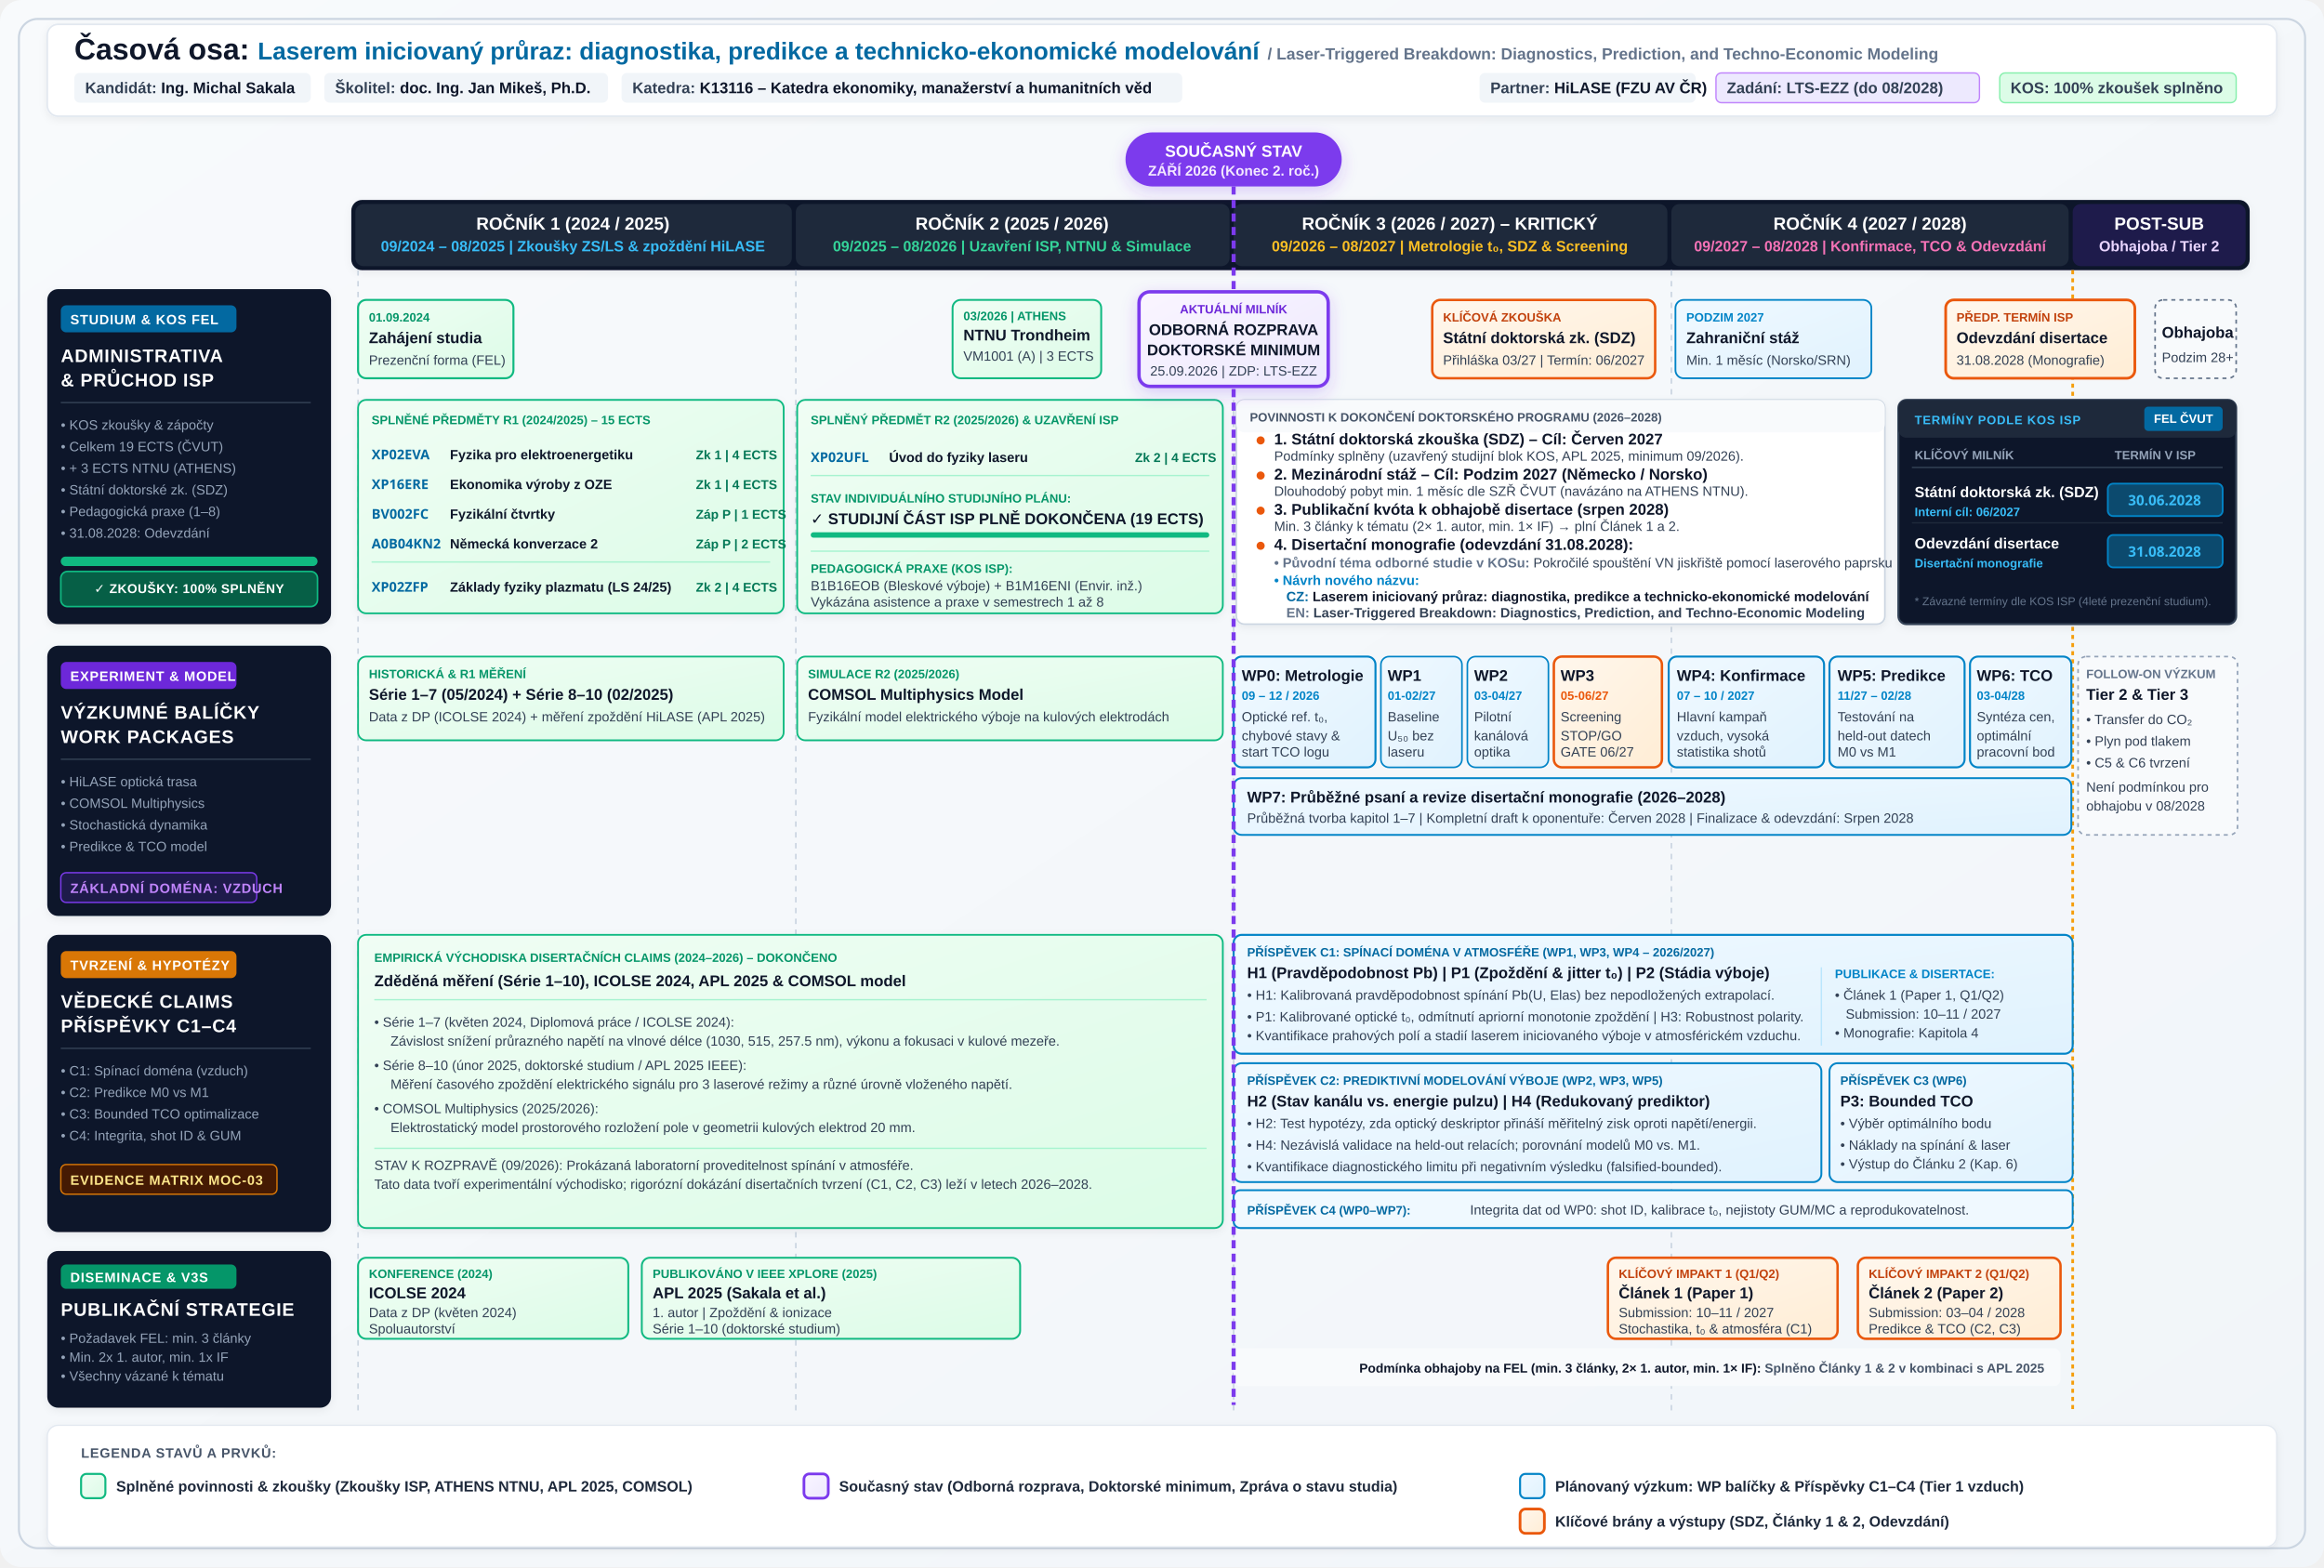
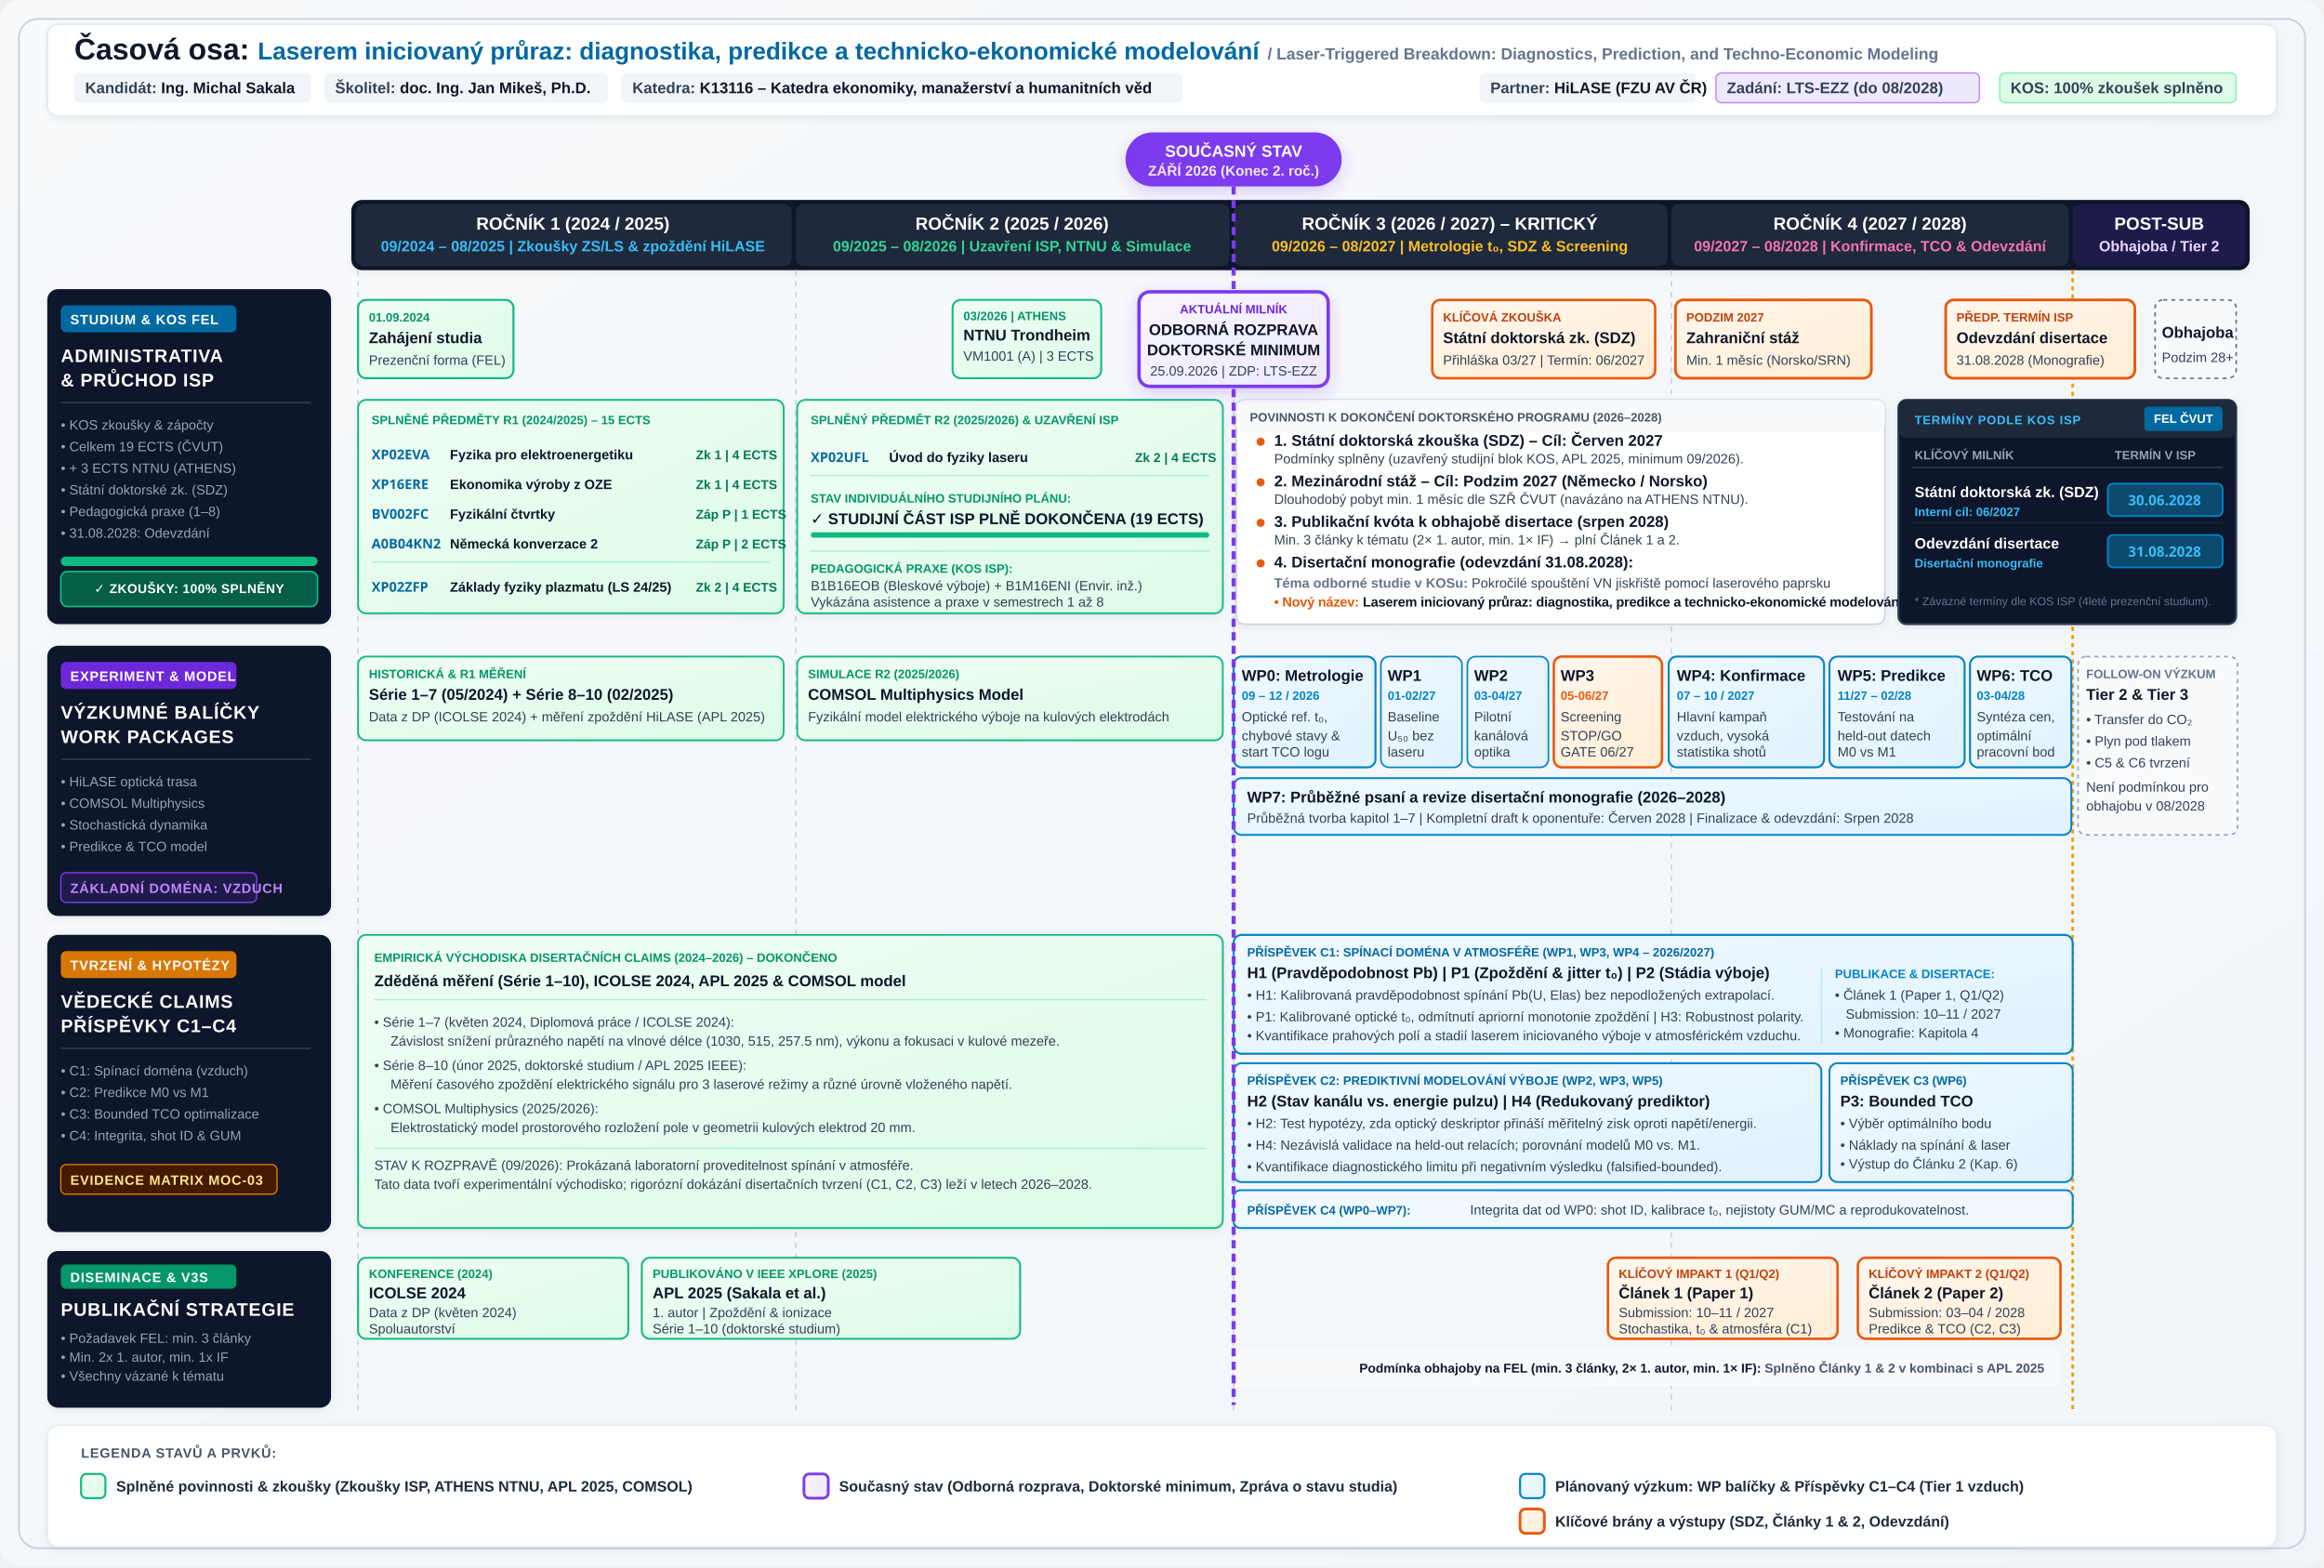
<svg xmlns="http://www.w3.org/2000/svg" viewBox="0 0 1720 1160" width="1720" height="1160">
  <defs>
    <style>
      .main-title { font-family: 'Segoe UI', Arial, sans-serif; font-weight: 800; font-size: 22px; fill: #0f172a; }
      .main-sub { font-family: 'Segoe UI', Arial, sans-serif; font-weight: 600; font-size: 11.5px; fill: #334155; }
      .badge-text { font-family: 'Segoe UI', Arial, sans-serif; font-weight: 700; font-size: 11px; fill: #1e293b; }
      
      .row-title { font-family: 'Segoe UI', Arial, sans-serif; font-weight: 800; font-size: 13.5px; fill: #ffffff; letter-spacing: 0.5px; }
      .row-tag { font-family: 'Segoe UI', Arial, sans-serif; font-weight: 700; font-size: 10px; text-transform: uppercase; letter-spacing: 0.5px; }
      .row-sub { font-family: 'Segoe UI', Arial, sans-serif; font-weight: 500; font-size: 10px; fill: #94a3b8; line-height: 1.3; }

      .axis-year { font-family: 'Segoe UI', Arial, sans-serif; font-weight: 800; font-size: 13px; fill: #ffffff; text-anchor: middle; }
      .axis-sub { font-family: 'Segoe UI', Arial, sans-serif; font-weight: 700; font-size: 11px; text-anchor: middle; }

      .card-title { font-family: 'Segoe UI', Arial, sans-serif; font-weight: 700; font-size: 11.5px; fill: #0f172a; }
      .card-desc { font-family: 'Segoe UI', Arial, sans-serif; font-weight: 500; font-size: 10px; fill: #334155; }
      .card-tag { font-family: 'Segoe UI', Arial, sans-serif; font-weight: 700; font-size: 9px; text-transform: uppercase; }
      
      .course-code { font-family: 'Consolas', 'Segoe UI', monospace; font-weight: 700; font-size: 10px; fill: #0369a1; }
      .course-name { font-family: 'Segoe UI', Arial, sans-serif; font-weight: 600; font-size: 10px; fill: #0f172a; }
      .course-grade { font-family: 'Segoe UI', Arial, sans-serif; font-weight: 700; font-size: 9.5px; fill: #047857; }
      
      .now-title { font-family: 'Segoe UI', Arial, sans-serif; font-weight: 800; font-size: 12px; fill: #ffffff; text-anchor: middle; }
      .now-sub { font-family: 'Segoe UI', Arial, sans-serif; font-weight: 700; font-size: 10.5px; fill: #f3e8ff; text-anchor: middle; }
      .legend-text { font-family: 'Segoe UI', Arial, sans-serif; font-weight: 600; font-size: 11px; fill: #1e293b; }
      .card-title-head { font-family: 'Segoe UI', Arial, sans-serif; font-weight: 700; font-size: 8.2px; fill: #0369a1; }
      .card-title-sub { font-family: 'Segoe UI', Arial, sans-serif; font-weight: 500; font-size: 7.4px; fill: #334155; }
    </style>
    <linearGradient id="bg-canvas" x1="0%" y1="0%" x2="100%" y2="100%">
      <stop offset="0%" stop-color="#f8fafc" />
      <stop offset="100%" stop-color="#f1f5f9" />
    </linearGradient>
    <linearGradient id="card-done-grad" x1="0%" y1="0%" x2="100%" y2="100%">
      <stop offset="0%" stop-color="#f0fdf4" />
      <stop offset="100%" stop-color="#dcfce7" />
    </linearGradient>
    <linearGradient id="card-blue-grad" x1="0%" y1="0%" x2="100%" y2="100%">
      <stop offset="0%" stop-color="#f0f9ff" />
      <stop offset="100%" stop-color="#e0f2fe" />
    </linearGradient>
    <linearGradient id="card-gate-grad" x1="0%" y1="0%" x2="100%" y2="100%">
      <stop offset="0%" stop-color="#fff7ed" />
      <stop offset="100%" stop-color="#ffedd5" />
    </linearGradient>
    <linearGradient id="card-orange-grad" x1="0%" y1="0%" x2="100%" y2="100%">
      <stop offset="0%" stop-color="#fff7ed" />
      <stop offset="100%" stop-color="#ffedd5" />
    </linearGradient>
    <linearGradient id="card-red-grad" x1="0%" y1="0%" x2="100%" y2="100%">
      <stop offset="0%" stop-color="#fff7ed" />
      <stop offset="100%" stop-color="#ffedd5" />
    </linearGradient>
    <linearGradient id="card-now-grad" x1="0%" y1="0%" x2="100%" y2="100%">
      <stop offset="0%" stop-color="#faf5ff" />
      <stop offset="100%" stop-color="#ede9fe" />
    </linearGradient>
    <linearGradient id="card-claim1-grad" x1="0%" y1="0%" x2="100%" y2="100%">
      <stop offset="0%" stop-color="#fefce8" />
      <stop offset="100%" stop-color="#fef9c3" />
    </linearGradient>
    <linearGradient id="card-claim2-grad" x1="0%" y1="0%" x2="100%" y2="100%">
      <stop offset="0%" stop-color="#faf5ff" />
      <stop offset="100%" stop-color="#f3e8ff" />
    </linearGradient>
    <linearGradient id="card-claim3-grad" x1="0%" y1="0%" x2="100%" y2="100%">
      <stop offset="0%" stop-color="#fdf2f8" />
      <stop offset="100%" stop-color="#fce7f3" />
    </linearGradient>
    <filter id="shadow-card" x="-3%" y="-5%" width="106%" height="114%" filterUnits="userSpaceOnUse">
      <feDropShadow dx="0" dy="2" stdDeviation="3" flood-color="#0f172a" flood-opacity="0.06" />
    </filter>
    <filter id="shadow-now" x="-6%" y="-8%" width="112%" height="120%" filterUnits="userSpaceOnUse">
      <feDropShadow dx="0" dy="4" stdDeviation="6" flood-color="#7c3aed" flood-opacity="0.22" />
    </filter>
  </defs>
  <rect width="1720" height="1160" fill="url(#bg-canvas)" rx="16" />
  <rect x="14" y="14" width="1692" height="1132" fill="none" stroke="#cbd5e1" stroke-width="1.5" rx="14" />
  <g id="Header" transform="translate(35, 18)">
    <rect width="1650" height="68" rx="8" fill="#ffffff" stroke="#e2e8f0" stroke-width="1.2" filter="url(#shadow-card)" />
    <text class="main-title" x="20" y="26">Časová osa: <tspan fill="#0369a1" font-size="18px">Laserem iniciovaný průraz: diagnostika, predikce a technicko-ekonomické modelování</tspan>
      <tspan fill="#64748b" font-size="12px" font-weight="600">/ Laser-Triggered Breakdown: Diagnostics, Prediction, and Techno-Economic Modeling</tspan>
    </text>
    <g transform="translate(20, 36)">
      <rect x="0" y="0" width="175" height="22" rx="4" fill="#f1f5f9" />
      <text class="main-sub" x="8" y="15">Kandidát: <tspan font-weight="800" fill="#0f172a">Ing. Michal Sakala</tspan>
      </text>
      <rect x="185" y="0" width="210" height="22" rx="4" fill="#f1f5f9" />
      <text class="main-sub" x="193" y="15">Školitel: <tspan font-weight="800" fill="#0f172a">doc. Ing. Jan Mikeš, Ph.D.</tspan>
      </text>
      <rect x="405" y="0" width="415" height="22" rx="4" fill="#f1f5f9" />
      <text class="main-sub" x="413" y="15">Katedra: <tspan font-weight="700" fill="#0f172a">K13116 – Katedra ekonomiky, manažerství a humanitních věd</tspan>
      </text>
      <rect x="1040" y="0" width="160" height="22" rx="4" fill="#f1f5f9" />
      <text class="main-sub" x="1048" y="15">Partner: <tspan font-weight="700" fill="#0f172a">HiLASE (FZU AV ČR)</tspan>
      </text>
      <rect x="1215" y="0" width="195" height="22" rx="4" fill="#ede9fe" stroke="#c084fc" />
      <text class="main-sub" x="1223" y="15" fill="#6b21a8">Zadání: <tspan font-weight="800">LTS-EZZ (do 08/2028)</tspan>
      </text>
      <rect x="1425" y="0" width="175" height="22" rx="4" fill="#dcfce7" stroke="#86efac" />
      <text class="main-sub" x="1433" y="15" fill="#15803d">KOS: <tspan font-weight="800">100% zkoušek splněno</tspan>
      </text>
    </g>
  </g>
  <g id="Axis_and_Grid">
    <rect x="260" y="148" width="1405" height="52" rx="8" fill="#0f172a" filter="url(#shadow-card)" />
    <rect x="263" y="151" width="323" height="46" rx="6" fill="#1e293b" />
    <text class="axis-year" x="424" y="170">ROČNÍK 1 (2024 / 2025)</text>
    <text class="axis-sub" x="424" y="186" fill="#38bdf8">09/2024 – 08/2025 | Zkoušky ZS/LS &amp; zpoždění HiLASE</text>
    <rect x="589" y="151" width="321" height="46" rx="6" fill="#1e293b" />
    <text class="axis-year" x="749" y="170">ROČNÍK 2 (2025 / 2026)</text>
    <text class="axis-sub" x="749" y="186" fill="#34d399">09/2025 – 08/2026 | Uzavření ISP, NTNU &amp; Simulace</text>
    <rect x="913" y="151" width="321" height="46" rx="6" fill="#1e293b" />
    <text class="axis-year" x="1073" y="170">ROČNÍK 3 (2026 / 2027) – KRITICKÝ</text>
    <text class="axis-sub" x="1073" y="186" fill="#fbbf24">09/2026 – 08/2027 | Metrologie t₀, SDZ &amp; Screening</text>
    <rect x="1237" y="151" width="294" height="46" rx="6" fill="#1e293b" />
    <text class="axis-year" x="1384" y="170">ROČNÍK 4 (2027 / 2028)</text>
    <text class="axis-sub" x="1384" y="186" fill="#f472b6">09/2027 – 08/2028 | Konfirmace, TCO &amp; Odevzdání</text>
    <rect x="1534" y="151" width="128" height="46" rx="6" fill="#1e1b4b" />
    <text class="axis-year" x="1598" y="170" fill="#c084fc">POST-SUB</text>
    <text class="axis-sub" x="1598" y="186" fill="#e9d5ff">Obhajoba / Tier 2</text>
    <line x1="265" y1="200" x2="265" y2="1045" stroke="#cbd5e1" stroke-width="1.2" stroke-dasharray="4 4" />
    <line x1="589" y1="200" x2="589" y2="1045" stroke="#cbd5e1" stroke-width="1.2" stroke-dasharray="4 4" />
    <line x1="913" y1="200" x2="913" y2="1045" stroke="#cbd5e1" stroke-width="1.2" stroke-dasharray="4 4" />
    <line x1="1237" y1="200" x2="1237" y2="1045" stroke="#cbd5e1" stroke-width="1.2" stroke-dasharray="4 4" />
    <line x1="1534" y1="200" x2="1534" y2="1045" stroke="#f59e0b" stroke-width="2" stroke-dasharray="3 3" />
  </g>
  <g id="Row_Administration_and_Courses">
    <rect x="35" y="214" width="210" height="248" rx="8" fill="#0f172a" filter="url(#shadow-card)" />
    <rect x="45" y="226" width="130" height="20" rx="4" fill="#0369a1" />
    <text class="row-tag" x="52" y="240" fill="#ffffff">STUDIUM &amp; KOS FEL</text>
    <text class="row-title" x="45" y="268">ADMINISTRATIVA</text>
    <text class="row-title" x="45" y="286">&amp; PRŮCHOD ISP</text>
    <line x1="45" y1="298" x2="230" y2="298" stroke="#334155" stroke-width="1" />
    <text class="row-sub" x="45" y="318">• KOS zkoušky &amp; zápočty</text>
    <text class="row-sub" x="45" y="334">• Celkem 19 ECTS (ČVUT)</text>
    <text class="row-sub" x="45" y="350">• + 3 ECTS NTNU (ATHENS)</text>
    <text class="row-sub" x="45" y="366">• Státní doktorské zk. (SDZ)</text>
    <text class="row-sub" x="45" y="382">• Pedagogická praxe (1–8)</text>
    <text class="row-sub" x="45" y="398">• 31.08.2028: Odevzdání</text>
    <g transform="translate(45, 412)">
      <rect x="0" y="0" width="190" height="7" rx="3.5" fill="#1e293b" />
      <rect x="0" y="0" width="190" height="7" rx="3.5" fill="#10b981" />
      <rect x="0" y="11" width="190" height="26" rx="5" fill="#065f46" stroke="#10b981" stroke-width="1.2" />
      <text font-family="'Segoe UI', Arial, sans-serif" font-weight="800" font-size="9.5px" fill="#ffffff" x="95" y="27" text-anchor="middle" letter-spacing="0.3px">✓ ZKOUŠKY: 100% SPLNĚNY</text>
    </g>
    <g transform="translate(265, 222)">
      <rect width="115" height="58" rx="6" fill="url(#card-done-grad)" stroke="#10b981" stroke-width="1.5" />
      <text class="card-tag" x="8" y="16" fill="#059669">01.09.2024</text>
      <text class="card-title" x="8" y="32" fill="#065f46">Zahájení studia</text>
      <text class="card-desc" x="8" y="48">Prezenční forma (FEL)</text>
    </g>
    <g transform="translate(705, 222)">
      <rect width="110" height="58" rx="6" fill="url(#card-done-grad)" stroke="#10b981" stroke-width="1.4" />
      <text class="card-tag" x="8" y="15" fill="#059669">03/2026 | ATHENS</text>
      <text class="card-title" x="8" y="30" fill="#065f46" font-size="10.5px">NTNU Trondheim</text>
      <text class="card-desc" x="8" y="45" font-size="9.5px">VM1001 (A) | 3 ECTS</text>
    </g>
    <g transform="translate(1060, 222)">
      <rect width="165" height="58" rx="6" fill="url(#card-orange-grad)" stroke="#ea580c" stroke-width="1.8" />
      <text class="card-tag" x="8" y="16" fill="#c2410c">KLÍČOVÁ ZKOUŠKA</text>
      <text class="card-title" x="8" y="32" fill="#9a3412">Státní doktorská zk. (SDZ)</text>
      <text class="card-desc" x="8" y="48">Přihláška 03/27 | Termín: 06/2027</text>
    </g>
    <g transform="translate(1240, 222)">
-       <rect width="145" height="58" rx="6" fill="url(#card-blue-grad)" stroke="#0284c7" stroke-width="1.3" />
-       <text class="card-tag" x="8" y="16" fill="#0284c7">PODZIM 2027</text>
-       <text class="card-title" x="8" y="32" fill="#0369a1">Zahraniční stáž</text>
+       <rect width="145" height="58" rx="6" fill="url(#card-orange-grad)" stroke="#ea580c" stroke-width="2" />
+       <text class="card-tag" x="8" y="16" fill="#c2410c">PODZIM 2027</text>
+       <text class="card-title" x="8" y="32" fill="#9a3412">Zahraniční stáž</text>
      <text class="card-desc" x="8" y="48">Min. 1 měsíc (Norsko/SRN)</text>
    </g>
    <g transform="translate(1440, 222)">
      <rect width="140" height="58" rx="6" fill="url(#card-orange-grad)" stroke="#ea580c" stroke-width="2" />
      <text class="card-tag" x="8" y="16" fill="#c2410c">PŘEDP. TERMÍN ISP</text>
      <text class="card-title" x="8" y="32" fill="#9a3412">Odevzdání disertace</text>
      <text class="card-desc" x="8" y="48">31.08.2028 (Monografie)</text>
    </g>
    <g transform="translate(1595, 222)">
      <rect width="60" height="58" rx="6" fill="#f8fafc" stroke="#64748b" stroke-width="1.2" stroke-dasharray="3 3" />
      <text class="card-title" x="5" y="28" fill="#334155">Obhajoba</text>
      <text class="card-desc" x="5" y="46">Podzim 28+</text>
    </g>
    <g transform="translate(265, 296)">
      <rect width="315" height="158" rx="6" fill="url(#card-done-grad)" stroke="#10b981" stroke-width="1.3" filter="url(#shadow-card)" />
      <text class="card-tag" x="10" y="18" fill="#059669">SPLNĚNÉ PŘEDMĚTY R1 (2024/2025) – 15 ECTS</text>
      <g transform="translate(10, 34)">
        <text class="course-code" x="0" y="10" fill="#065f46">XP02EVA</text>
        <text class="course-name" x="58" y="10" fill="#064e3b">Fyzika pro elektroenergetiku</text>
        <text class="course-grade" x="240" y="10" fill="#047857">Zk 1 | 4 ECTS</text>
      </g>
      <g transform="translate(10, 56)">
        <text class="course-code" x="0" y="10" fill="#065f46">XP16ERE</text>
        <text class="course-name" x="58" y="10" fill="#064e3b">Ekonomika výroby z OZE</text>
        <text class="course-grade" x="240" y="10" fill="#047857">Zk 1 | 4 ECTS</text>
      </g>
      <g transform="translate(10, 78)">
        <text class="course-code" x="0" y="10" fill="#065f46">BV002FC</text>
        <text class="course-name" x="58" y="10" fill="#064e3b">Fyzikální čtvrtky</text>
        <text class="course-grade" x="240" y="10" fill="#047857">Záp P | 1 ECTS</text>
      </g>
      <g transform="translate(10, 100)">
        <text class="course-code" x="0" y="10" fill="#065f46">A0B04KN2</text>
        <text class="course-name" x="58" y="10" fill="#064e3b">Německá konverzace 2</text>
        <text class="course-grade" x="240" y="10" fill="#047857">Záp P | 2 ECTS</text>
      </g>
      <line x1="10" y1="120" x2="305" y2="120" stroke="#a7f3d0" stroke-width="1" />
      <g transform="translate(10, 132)">
        <text class="course-code" x="0" y="10" fill="#065f46">XP02ZFP</text>
        <text class="course-name" x="58" y="10" fill="#064e3b">Základy fyziky plazmatu (LS 24/25)</text>
        <text class="course-grade" x="240" y="10" fill="#047857">Zk 2 | 4 ECTS</text>
      </g>
    </g>
    <g transform="translate(590, 296)">
      <rect width="315" height="158" rx="6" fill="url(#card-done-grad)" stroke="#10b981" stroke-width="1.3" filter="url(#shadow-card)" />
      <text class="card-tag" x="10" y="18" fill="#059669">SPLNĚNÝ PŘEDMĚT R2 (2025/2026) &amp; UZAVŘENÍ ISP</text>
      <g transform="translate(10, 36)">
        <text class="course-code" x="0" y="10" fill="#065f46">XP02UFL</text>
        <text class="course-name" x="58" y="10" fill="#064e3b">Úvod do fyziky laseru</text>
        <text class="course-grade" x="240" y="10" fill="#047857">Zk 2 | 4 ECTS</text>
      </g>
      <line x1="10" y1="56" x2="305" y2="56" stroke="#a7f3d0" stroke-width="1" />
      <g transform="translate(10, 64)">
        <text class="card-tag" x="0" y="12" fill="#059669">STAV INDIVIDUÁLNÍHO STUDIJNÍHO PLÁNU:</text>
        <text class="card-title" x="0" y="28" fill="#065f46" font-size="11px">✓ STUDIJNÍ ČÁST ISP PLNĚ DOKONČENA (19 ECTS)</text>
        <rect x="0" y="34" width="295" height="4" rx="2" fill="#10b981" />
      </g>
      <line x1="10" y1="112" x2="305" y2="112" stroke="#a7f3d0" stroke-width="1" />
      <g transform="translate(10, 118)">
        <text class="card-tag" x="0" y="10" fill="#059669">PEDAGOGICKÁ PRAXE (KOS ISP):</text>
        <text class="card-desc" x="0" y="23" fill="#064e3b">B1B16EOB (Bleskové výboje) + B1M16ENI (Envir. inž.)</text>
        <text class="card-desc" x="0" y="35" fill="#059669" font-weight="600">Vykázána asistence a praxe v semestrech 1 až 8</text>
      </g>
    </g>
    <g transform="translate(915, 296)">
      <rect width="480" height="166" rx="6" fill="#ffffff" stroke="#cbd5e1" stroke-width="1.2" filter="url(#shadow-card)" />
      <rect x="0" y="0" width="480" height="24" rx="6" fill="#f8fafc" />
      <text class="card-tag" x="10" y="16" fill="#475569">POVINNOSTI K DOKONČENÍ DOKTORSKÉHO PROGRAMU (2026–2028)</text>
      <g transform="translate(12, 24)">
-         <circle cx="6" cy="6" r="3" fill="#ea580c" />
-         <text class="card-title" x="16" y="9" fill="#1e293b">1. Státní doktorská zkouška (SDZ) – Cíl: Červen 2027</text>
-         <text class="card-desc" x="16" y="21">Podmínky splněny (uzavřený studijní blok KOS, APL 2025, minimum 09/2026).</text>
-         <circle cx="6" cy="32" r="3" fill="#ea580c" />
-         <text class="card-title" x="16" y="35" fill="#1e293b">2. Mezinárodní stáž – Cíl: Podzim 2027 (Německo / Norsko)</text>
-         <text class="card-desc" x="16" y="47">Dlouhodobý pobyt min. 1 měsíc dle SZŘ ČVUT (navázáno na ATHENS NTNU).</text>
-         <circle cx="6" cy="58" r="3" fill="#ea580c" />
-         <text class="card-title" x="16" y="61" fill="#1e293b">3. Publikační kvóta k obhajobě disertace (srpen 2028)</text>
-         <text class="card-desc" x="16" y="73">Min. 3 články k tématu (2× 1. autor, min. 1× IF) → plní Článek 1 a 2.</text>
-         <circle cx="6" cy="84" r="3" fill="#ea580c" />
-         <text class="card-title" x="16" y="87" fill="#0f172a">4. Disertační monografie (odevzdání 31.08.2028):</text>
-         <text class="card-desc" x="16" y="100" font-size="8.3px">
-           <tspan font-weight="700" fill="#64748b">• Původní téma odborné studie v KOSu:</tspan> Pokročilé spouštění VN jiskřiště pomocí laserového paprsku</text>
-         <text class="card-desc" x="16" y="113" font-size="8.4px">
-           <tspan font-weight="800" fill="#0284c7">• Návrh nového názvu:</tspan>
-         </text>
-         <text class="card-desc" x="25" y="125" font-size="8.4px">
-           <tspan font-weight="800" fill="#0369a1">CZ:</tspan>
-           <tspan font-weight="700" fill="#0f172a">Laserem iniciovaný průraz: diagnostika, predikce a technicko-ekonomické modelování</tspan>
-         </text>
-         <text class="card-desc" x="25" y="137" font-size="8.0px">
-           <tspan font-weight="800" fill="#64748b">EN:</tspan>
-           <tspan font-weight="600" fill="#334155">Laser-Triggered Breakdown: Diagnostics, Prediction, and Techno-Economic Modeling</tspan>
+         <circle cx="6" cy="7" r="3" fill="#ea580c" />
+         <text class="card-title" x="16" y="10" fill="#1e293b">1. Státní doktorská zkouška (SDZ) – Cíl: Červen 2027</text>
+         <text class="card-desc" x="16" y="23">Podmínky splněny (uzavřený studijní blok KOS, APL 2025, minimum 09/2026).</text>
+         <circle cx="6" cy="37" r="3" fill="#ea580c" />
+         <text class="card-title" x="16" y="40" fill="#1e293b">2. Mezinárodní stáž – Cíl: Podzim 2027 (Německo / Norsko)</text>
+         <text class="card-desc" x="16" y="53">Dlouhodobý pobyt min. 1 měsíc dle SZŘ ČVUT (navázáno na ATHENS NTNU).</text>
+         <circle cx="6" cy="67" r="3" fill="#ea580c" />
+         <text class="card-title" x="16" y="70" fill="#1e293b">3. Publikační kvóta k obhajobě disertace (srpen 2028)</text>
+         <text class="card-desc" x="16" y="83">Min. 3 články k tématu (2× 1. autor, min. 1× IF) → plní Článek 1 a 2.</text>
+         <circle cx="6" cy="97" r="3" fill="#ea580c" />
+         <text class="card-title" x="16" y="100" fill="#0f172a">4. Disertační monografie (odevzdání 31.08.2028):</text>
+         <text class="card-desc" x="16" y="115" font-size="7.4px">
+           <tspan font-weight="700" fill="#64748b">Téma odborné studie v KOSu:</tspan> Pokročilé spouštění VN jiskřiště pomocí laserového paprsku</text>
+         <text class="card-desc" x="16" y="129" font-size="6.9px" letter-spacing="-0.15px">
+           <tspan font-weight="700" fill="#ea580c">• Nový název:</tspan>
+           <tspan font-weight="600" fill="#0f172a">Laserem iniciovaný průraz: diagnostika, predikce a technicko-ekonomické modelování</tspan>
        </text>
      </g>
    </g>
    <g transform="translate(1405, 296)">
      <rect width="250" height="166" rx="6" fill="#0f172a" stroke="#334155" stroke-width="1.5" filter="url(#shadow-card)" />
      <rect x="0" y="0" width="250" height="28" rx="6" fill="#1e293b" />
      <text class="card-tag" x="12" y="18" fill="#38bdf8" letter-spacing="0.5px">TERMÍNY PODLE KOS ISP</text>
      <rect x="182" y="5" width="58" height="18" rx="3" fill="#0369a1" />
      <text font-family="'Segoe UI', Arial, sans-serif" font-weight="800" font-size="9px" fill="#ffffff" x="211" y="17" text-anchor="middle">FEL ČVUT</text>
      <text font-family="'Segoe UI', Arial, sans-serif" font-weight="700" font-size="9px" fill="#94a3b8" x="12" y="44">KLÍČOVÝ MILNÍK</text>
      <text font-family="'Segoe UI', Arial, sans-serif" font-weight="700" font-size="9px" fill="#94a3b8" x="160" y="44">TERMÍN V ISP</text>
      <line x1="10" y1="50" x2="240" y2="50" stroke="#334155" stroke-width="1" />
      <g transform="translate(10, 58)">
        <text font-family="'Segoe UI', Arial, sans-serif" font-weight="700" font-size="11px" fill="#ffffff" x="2" y="14">Státní doktorská zk. (SDZ)</text>
        <text font-family="'Segoe UI', Arial, sans-serif" font-weight="600" font-size="9px" fill="#38bdf8" x="2" y="28">Interní cíl: 06/2027</text>
        <rect x="145" y="4" width="85" height="24" rx="4" fill="#0c4a6e" stroke="#0284c7" stroke-width="1.3" />
        <text font-family="'Consolas', 'Segoe UI', monospace" font-weight="800" font-size="10.5px" fill="#38bdf8" x="187" y="20" text-anchor="middle">30.06.2028</text>
      </g>
      <line x1="10" y1="91" x2="240" y2="91" stroke="#1e293b" stroke-width="1" />
      <g transform="translate(10, 96)">
        <text font-family="'Segoe UI', Arial, sans-serif" font-weight="700" font-size="11px" fill="#ffffff" x="2" y="14">Odevzdání disertace</text>
        <text font-family="'Segoe UI', Arial, sans-serif" font-weight="600" font-size="9px" fill="#38bdf8" x="2" y="28">Disertační monografie</text>
        <rect x="145" y="4" width="85" height="24" rx="4" fill="#0c4a6e" stroke="#0284c7" stroke-width="1.3" />
        <text font-family="'Consolas', 'Segoe UI', monospace" font-weight="800" font-size="10.5px" fill="#38bdf8" x="187" y="20" text-anchor="middle">31.08.2028</text>
      </g>
      <text font-family="'Segoe UI', Arial, sans-serif" font-weight="500" font-size="8.5px" fill="#64748b" x="12" y="152">* Závazné termíny dle KOS ISP (4leté prezenční studium).</text>
    </g>
  </g>
  <g id="Row_WorkPackages">
    <rect x="35" y="478" width="210" height="200" rx="8" fill="#0f172a" filter="url(#shadow-card)" />
    <rect x="45" y="490" width="130" height="20" rx="4" fill="#6d28d9" />
    <text class="row-tag" x="52" y="504" fill="#ffffff">EXPERIMENT &amp; MODEL</text>
    <text class="row-title" x="45" y="532">VÝZKUMNÉ BALÍČKY</text>
    <text class="row-title" x="45" y="550">WORK PACKAGES</text>
    <line x1="45" y1="562" x2="230" y2="562" stroke="#334155" stroke-width="1" />
    <text class="row-sub" x="45" y="582">• HiLASE optická trasa</text>
    <text class="row-sub" x="45" y="598">• COMSOL Multiphysics</text>
    <text class="row-sub" x="45" y="614">• Stochastická dynamika</text>
    <text class="row-sub" x="45" y="630">• Predikce &amp; TCO model</text>
    <rect x="45" y="646" width="145" height="22" rx="4" fill="#1e1b4b" stroke="#7c3aed" />
    <text class="row-tag" x="52" y="661" fill="#c084fc">ZÁKLADNÍ DOMÉNA: VZDUCH</text>
    <g transform="translate(265, 486)">
      <rect width="315" height="62" rx="6" fill="url(#card-done-grad)" stroke="#10b981" stroke-width="1.3" />
      <text class="card-tag" x="8" y="16" fill="#059669">HISTORICKÁ &amp; R1 MĚŘENÍ</text>
      <text class="card-title" x="8" y="32" fill="#065f46">Série 1–7 (05/2024) + Série 8–10 (02/2025)</text>
      <text class="card-desc" x="8" y="48">Data z DP (ICOLSE 2024) + měření zpoždění HiLASE (APL 2025)</text>
    </g>
    <g transform="translate(590, 486)">
      <rect width="315" height="62" rx="6" fill="url(#card-done-grad)" stroke="#10b981" stroke-width="1.3" />
      <text class="card-tag" x="8" y="16" fill="#059669">SIMULACE R2 (2025/2026)</text>
      <text class="card-title" x="8" y="32" fill="#065f46">COMSOL Multiphysics Model</text>
      <text class="card-desc" x="8" y="48">Fyzikální model elektrického výboje na kulových elektrodách</text>
    </g>
    <g transform="translate(913, 486)">
      <rect width="105" height="82" rx="6" fill="url(#card-blue-grad)" stroke="#0284c7" stroke-width="1.5" />
      <text class="card-title" x="6" y="18" fill="#0369a1">WP0: Metrologie</text>
      <text class="card-tag" x="6" y="32" fill="#0284c7">09 – 12 / 2026</text>
      <text class="card-desc" x="6" y="48">Optické ref. t₀,</text>
      <text class="card-desc" x="6" y="62">chybové stavy &amp;</text>
      <text class="card-desc" x="6" y="74">start TCO logu</text>
    </g>
    <g transform="translate(1022, 486)">
      <rect width="60" height="82" rx="6" fill="url(#card-blue-grad)" stroke="#0284c7" stroke-width="1.2" />
      <text class="card-title" x="5" y="18" fill="#0369a1">WP1</text>
      <text class="card-tag" x="5" y="32" fill="#0284c7">01-02/27</text>
      <text class="card-desc" x="5" y="48">Baseline</text>
      <text class="card-desc" x="5" y="62">U₅₀ bez</text>
      <text class="card-desc" x="5" y="74">laseru</text>
    </g>
    <g transform="translate(1086, 486)">
      <rect width="60" height="82" rx="6" fill="url(#card-blue-grad)" stroke="#0284c7" stroke-width="1.2" />
      <text class="card-title" x="5" y="18" fill="#0369a1">WP2</text>
      <text class="card-tag" x="5" y="32" fill="#0284c7">03-04/27</text>
      <text class="card-desc" x="5" y="48">Pilotní</text>
      <text class="card-desc" x="5" y="62">kanálová</text>
      <text class="card-desc" x="5" y="74">optika</text>
    </g>
    <g transform="translate(1150, 486)">
      <rect width="80" height="82" rx="6" fill="url(#card-gate-grad)" stroke="#ea580c" stroke-width="1.8" />
      <text class="card-title" x="5" y="18" fill="#c2410c">WP3</text>
      <text class="card-tag" x="5" y="32" fill="#ea580c">05-06/27</text>
      <text class="card-desc" x="5" y="48">Screening</text>
      <text class="card-desc" x="5" y="62" font-weight="bold" fill="#ea580c">STOP/GO</text>
      <text class="card-desc" x="5" y="74">GATE 06/27</text>
    </g>
    <g transform="translate(1235, 486)">
      <rect width="115" height="82" rx="6" fill="url(#card-blue-grad)" stroke="#0284c7" stroke-width="1.5" />
      <text class="card-title" x="6" y="18" fill="#0369a1">WP4: Konfirmace</text>
      <text class="card-tag" x="6" y="32" fill="#0284c7">07 – 10 / 2027</text>
      <text class="card-desc" x="6" y="48">Hlavní kampaň</text>
      <text class="card-desc" x="6" y="62">vzduch, vysoká</text>
      <text class="card-desc" x="6" y="74">statistika shotů</text>
    </g>
    <g transform="translate(1354, 486)">
      <rect width="100" height="82" rx="6" fill="url(#card-blue-grad)" stroke="#0284c7" stroke-width="1.5" />
      <text class="card-title" x="6" y="18" fill="#0369a1">WP5: Predikce</text>
      <text class="card-tag" x="6" y="32" fill="#0284c7">11/27 – 02/28</text>
      <text class="card-desc" x="6" y="48">Testování na</text>
      <text class="card-desc" x="6" y="62">held-out datech</text>
      <text class="card-desc" x="6" y="74">M0 vs M1</text>
    </g>
    <g transform="translate(1458, 486)">
      <rect width="75" height="82" rx="6" fill="url(#card-blue-grad)" stroke="#0284c7" stroke-width="1.5" />
      <text class="card-title" x="5" y="18" fill="#0369a1">WP6: TCO</text>
      <text class="card-tag" x="5" y="32" fill="#0284c7">03-04/28</text>
      <text class="card-desc" x="5" y="48">Syntéza cen,</text>
      <text class="card-desc" x="5" y="62">optimální</text>
      <text class="card-desc" x="5" y="74">pracovní bod</text>
    </g>
    <g transform="translate(913, 576)">
      <rect width="620" height="42" rx="6" fill="url(#card-blue-grad)" stroke="#0284c7" stroke-width="1.4" />
      <text class="card-title" x="10" y="18" fill="#0369a1">WP7: Průběžné psaní a revize disertační monografie (2026–2028)</text>
      <text class="card-desc" x="10" y="33" fill="#0c4a6e">Průběžná tvorba kapitol 1–7 | Kompletní draft k oponentuře: Červen 2028 | Finalizace &amp; odevzdání: Srpen 2028</text>
    </g>
    <g transform="translate(1538, 486)">
      <rect width="118" height="132" rx="6" fill="#f8fafc" stroke="#94a3b8" stroke-width="1.2" stroke-dasharray="3 3" />
      <text class="card-tag" x="6" y="16" fill="#64748b">FOLLOW-ON VÝZKUM</text>
      <text class="card-title" x="6" y="32" fill="#475569">Tier 2 &amp; Tier 3</text>
      <text class="card-desc" x="6" y="50">• Transfer do CO₂</text>
      <text class="card-desc" x="6" y="66">• Plyn pod tlakem</text>
      <text class="card-desc" x="6" y="82">• C5 &amp; C6 tvrzení</text>
      <text class="card-desc" x="6" y="100" font-weight="bold" fill="#64748b">Není podmínkou pro</text>
      <text class="card-desc" x="6" y="114" font-weight="bold" fill="#64748b">obhajobu v 08/2028</text>
    </g>
  </g>
  <g id="Row_Claims">
    <rect x="35" y="692" width="210" height="220" rx="8" fill="#0f172a" filter="url(#shadow-card)" />
    <rect x="45" y="704" width="130" height="20" rx="4" fill="#d97706" />
    <text class="row-tag" x="52" y="718" fill="#ffffff">TVRZENÍ &amp; HYPOTÉZY</text>
    <text class="row-title" x="45" y="746">VĚDECKÉ CLAIMS</text>
    <text class="row-title" x="45" y="764">PŘÍSPĚVKY C1–C4</text>
    <line x1="45" y1="776" x2="230" y2="776" stroke="#334155" stroke-width="1" />
    <text class="row-sub" x="45" y="796">• C1: Spínací doména (vzduch)</text>
    <text class="row-sub" x="45" y="812">• C2: Predikce M0 vs M1</text>
    <text class="row-sub" x="45" y="828">• C3: Bounded TCO optimalizace</text>
    <text class="row-sub" x="45" y="844">• C4: Integrita, shot ID &amp; GUM</text>
    <rect x="45" y="862" width="160" height="22" rx="4" fill="#451a03" stroke="#d97706" />
    <text class="row-tag" x="52" y="877" fill="#fde68a">EVIDENCE MATRIX MOC-03</text>
    <g transform="translate(265, 692)">
      <rect width="640" height="217" rx="6" fill="url(#card-done-grad)" stroke="#10b981" stroke-width="1.3" filter="url(#shadow-card)" />
      <text class="card-tag" x="12" y="20" fill="#059669">EMPIRICKÁ VÝCHODISKA DISERTAČNÍCH CLAIMS (2024–2026) – DOKONČENO</text>
      <text class="card-title" x="12" y="38" fill="#065f46" font-size="12px">Zděděná měření (Série 1–10), ICOLSE 2024, APL 2025 &amp; COMSOL model</text>
      <line x1="12" y1="48" x2="628" y2="48" stroke="#a7f3d0" stroke-width="1" />
      <g transform="translate(12, 54)">
        <text class="card-desc" x="0" y="14" font-weight="bold" fill="#064e3b">• Série 1–7 (květen 2024, Diplomová práce / ICOLSE 2024):</text>
        <text class="card-desc" x="12" y="28">Závislost snížení průrazného napětí na vlnové délce (1030, 515, 257.5 nm), výkonu a fokusaci v kulové mezeře.</text>
        <text class="card-desc" x="0" y="46" font-weight="bold" fill="#064e3b">• Série 8–10 (únor 2025, doktorské studium / APL 2025 IEEE):</text>
        <text class="card-desc" x="12" y="60">Měření časového zpoždění elektrického signálu pro 3 laserové režimy a různé úrovně vloženého napětí.</text>
        <text class="card-desc" x="0" y="78" font-weight="bold" fill="#064e3b">• COMSOL Multiphysics (2025/2026):</text>
        <text class="card-desc" x="12" y="92">Elektrostatický model prostorového rozložení pole v geometrii kulových elektrod 20 mm.</text>
        <line x1="0" y1="104" x2="616" y2="104" stroke="#a7f3d0" stroke-width="1" />
        <text class="card-desc" x="0" y="120" font-weight="bold" fill="#047857">STAV K ROZPRAVĚ (09/2026): Prokázaná laboratorní proveditelnost spínání v atmosféře.</text>
        <text class="card-desc" x="0" y="134" fill="#065f46">Tato data tvoří experimentální východisko; rigorózní dokázání disertačních tvrzení (C1, C2, C3) leží v letech 2026–2028.</text>
      </g>
    </g>
    <g transform="translate(913, 692)">
      <rect width="621" height="88" rx="6" fill="url(#card-blue-grad)" stroke="#0284c7" stroke-width="1.5" />
      <text class="card-tag" x="10" y="16" fill="#0369a1">PŘÍSPĚVEK C1: SPÍNACÍ DOMÉNA V ATMOSFÉŘE (WP1, WP3, WP4 – 2026/2027)</text>
      <g transform="translate(10, 0)">
        <text class="card-title" x="0" y="32" fill="#0c4a6e">H1 (Pravděpodobnost Pb) | P1 (Zpoždění &amp; jitter t₀) | P2 (Stádia výboje)</text>
        <text class="card-desc" x="0" y="48">• H1: Kalibrovaná pravděpodobnost spínání Pb(U, Elas) bez nepodložených extrapolací.</text>
        <text class="card-desc" x="0" y="64">• P1: Kalibrované optické t₀, odmítnutí apriorní monotonie zpoždění | H3: Robustnost polarity.</text>
        <text class="card-desc" x="0" y="78" fill="#0369a1">• Kvantifikace prahových polí a stadií laserem iniciovaného výboje v atmosférickém vzduchu.</text>
      </g>
      <line x1="435" y1="24" x2="435" y2="82" stroke="#bae6fd" stroke-width="1" />
      <g transform="translate(445, 0)">
        <text class="card-tag" x="0" y="32" fill="#0284c7">PUBLIKACE &amp; DISERTACE:</text>
        <text class="card-desc" x="0" y="48" font-weight="bold" fill="#0369a1">• Článek 1 (Paper 1, Q1/Q2)</text>
        <text class="card-desc" x="8" y="62" fill="#0c4a6e">Submission: 10–11 / 2027</text>
        <text class="card-desc" x="0" y="76" font-weight="bold" fill="#0284c7">• Monografie: Kapitola 4</text>
      </g>
    </g>
    <g transform="translate(913, 787)">
      <rect width="435" height="88" rx="6" fill="url(#card-blue-grad)" stroke="#0284c7" stroke-width="1.4" />
      <text class="card-tag" x="10" y="16" fill="#0369a1">PŘÍSPĚVEK C2: PREDIKTIVNÍ MODELOVÁNÍ VÝBOJE (WP2, WP3, WP5)</text>
      <text class="card-title" x="10" y="32" fill="#0c4a6e">H2 (Stav kanálu vs. energie pulzu) | H4 (Redukovaný prediktor)</text>
      <text class="card-desc" x="10" y="48">• H2: Test hypotézy, zda optický deskriptor přináší měřitelný zisk oproti napětí/energii.</text>
      <text class="card-desc" x="10" y="64">• H4: Nezávislá validace na held-out relacích; porovnání modelů M0 vs. M1.</text>
      <text class="card-desc" x="10" y="80">• Kvantifikace diagnostického limitu při negativním výsledku (falsified-bounded).</text>
    </g>
    <g transform="translate(1354, 787)">
      <rect width="180" height="88" rx="6" fill="url(#card-blue-grad)" stroke="#0284c7" stroke-width="1.4" />
      <text class="card-tag" x="8" y="16" fill="#0369a1">PŘÍSPĚVEK C3 (WP6)</text>
      <text class="card-title" x="8" y="32" fill="#0c4a6e">P3: Bounded TCO</text>
      <text class="card-desc" x="8" y="48">• Výběr optimálního bodu</text>
      <text class="card-desc" x="8" y="64">• Náklady na spínání &amp; laser</text>
      <text class="card-desc" x="8" y="78">• Výstup do Článku 2 (Kap. 6)</text>
    </g>
    <g transform="translate(913, 881)">
      <rect width="621" height="28" rx="5" fill="#f0f9ff" stroke="#0284c7" stroke-width="1.4" />
      <text class="card-tag" x="10" y="18" fill="#0369a1">PŘÍSPĚVEK C4 (WP0–WP7):</text>
      <text class="card-desc" x="175" y="18" fill="#0c4a6e" font-weight="bold">Integrita dat od WP0: shot ID, kalibrace t₀, nejistoty GUM/MC a reprodukovatelnost.</text>
    </g>
  </g>
  <g id="Row_Publications">
    <rect x="35" y="926" width="210" height="116" rx="8" fill="#0f172a" filter="url(#shadow-card)" />
    <rect x="45" y="936" width="130" height="18" rx="4" fill="#059669" />
    <text class="row-tag" x="52" y="949" fill="#ffffff">DISEMINACE &amp; V3S</text>
    <text class="row-title" x="45" y="974">PUBLIKAČNÍ STRATEGIE</text>
    <text class="row-sub" x="45" y="994">• Požadavek FEL: min. 3 články</text>
    <text class="row-sub" x="45" y="1008">• Min. 2x 1. autor, min. 1x IF</text>
    <text class="row-sub" x="45" y="1022">• Všechny vázané k tématu</text>
    <g transform="translate(265, 931)">
      <rect width="200" height="60" rx="6" fill="url(#card-done-grad)" stroke="#10b981" stroke-width="1.4" />
      <text class="card-tag" x="8" y="15" fill="#059669">KONFERENCE (2024)</text>
      <text class="card-title" x="8" y="30" fill="#065f46">ICOLSE 2024</text>
      <text class="card-desc" x="8" y="44">Data z DP (květen 2024)</text>
      <text class="card-desc" x="8" y="56">Spoluautorství</text>
    </g>
    <g transform="translate(475, 931)">
      <rect width="280" height="60" rx="6" fill="url(#card-done-grad)" stroke="#10b981" stroke-width="1.4" />
      <text class="card-tag" x="8" y="15" fill="#059669">PUBLIKOVÁNO V IEEE XPLORE (2025)</text>
      <text class="card-title" x="8" y="30" fill="#065f46">APL 2025 (Sakala et al.)</text>
      <text class="card-desc" x="8" y="44">1. autor | Zpoždění &amp; ionizace</text>
      <text class="card-desc" x="8" y="56">Série 1–10 (doktorské studium)</text>
    </g>
    <g transform="translate(1190, 931)">
      <rect width="170" height="60" rx="6" fill="url(#card-orange-grad)" stroke="#ea580c" stroke-width="1.8" />
      <text class="card-tag" x="8" y="15" fill="#c2410c">KLÍČOVÝ IMPAKT 1 (Q1/Q2)</text>
      <text class="card-title" x="8" y="30" fill="#9a3412">Článek 1 (Paper 1)</text>
      <text class="card-desc" x="8" y="44">Submission: 10–11 / 2027</text>
      <text class="card-desc" x="8" y="56">Stochastika, t₀ &amp; atmosféra (C1)</text>
    </g>
    <g transform="translate(1375, 931)">
      <rect width="150" height="60" rx="6" fill="url(#card-orange-grad)" stroke="#ea580c" stroke-width="1.8" />
      <text class="card-tag" x="8" y="15" fill="#c2410c">KLÍČOVÝ IMPAKT 2 (Q1/Q2)</text>
      <text class="card-title" x="8" y="30" fill="#9a3412">Článek 2 (Paper 2)</text>
      <text class="card-desc" x="8" y="44">Submission: 03–04 / 2028</text>
      <text class="card-desc" x="8" y="56">Predikce &amp; TCO (C2, C3)</text>
    </g>
    <g transform="translate(913, 998)">
      <rect width="612" height="28" rx="5" fill="#f8fafc" stroke="none" />
      <text font-family="'Segoe UI', Arial, sans-serif" font-size="9.5px" text-anchor="end" x="600" y="18">
        <tspan font-weight="700" fill="#0f172a">Podmínka obhajoby na FEL (min. 3 články, 2× 1. autor, min. 1× IF):</tspan>
        <tspan font-weight="600" fill="#475569"> Splněno Články 1 &amp; 2 v kombinaci s APL 2025</tspan>
      </text>
    </g>
  </g>
  <g id="Current_State_Marker">
    <line x1="913" y1="138" x2="913" y2="1040" stroke="#7c3aed" stroke-width="3" stroke-dasharray="6 4" />
    <g transform="translate(833, 98)" filter="url(#shadow-now)">
      <rect width="160" height="40" rx="20" fill="#7c3aed" />
      <text class="now-title" x="80" y="18">SOUČASNÝ STAV</text>
      <text class="now-sub" x="80" y="32">ZÁŘÍ 2026 (Konec 2. roč.)</text>
    </g>
    <g transform="translate(843, 216)" filter="url(#shadow-now)">
      <rect width="140" height="70" rx="8" fill="url(#card-now-grad)" stroke="#7c3aed" stroke-width="2.5" />
      <text class="card-tag" x="70" y="16" fill="#6d28d9" text-anchor="middle">AKTUÁLNÍ MILNÍK</text>
      <text class="card-title" x="70" y="32" fill="#4c1d95" text-anchor="middle">ODBORNÁ ROZPRAVA</text>
      <text class="card-title" x="70" y="47" fill="#4c1d95" text-anchor="middle">DOKTORSKÉ MINIMUM</text>
      <text class="card-desc" x="70" y="62" fill="#5b21b6" font-weight="bold" text-anchor="middle">25.09.2026 | ZDP: LTS-EZZ</text>
    </g>
  </g>
  <g id="Legend" transform="translate(35, 1055)">
    <rect width="1650" height="90" rx="8" fill="#ffffff" stroke="#e2e8f0" filter="url(#shadow-card)" />
    <text class="row-tag" x="25" y="24" fill="#475569">LEGENDA STAVŮ A PRVKŮ:</text>
    <g transform="translate(25, 36)">
      <rect width="18" height="18" rx="4" fill="url(#card-done-grad)" stroke="#10b981" stroke-width="1.5" />
      <text class="legend-text" x="26" y="13">Splněné povinnosti &amp; zkoušky (Zkoušky ISP, ATHENS NTNU, APL 2025, COMSOL)</text>
    </g>
    <g transform="translate(560, 36)">
      <rect width="18" height="18" rx="4" fill="url(#card-now-grad)" stroke="#7c3aed" stroke-width="2" />
      <text class="legend-text" x="26" y="13">Současný stav (Odborná rozprava, Doktorské minimum, Zpráva o stavu studia)</text>
    </g>
    <g transform="translate(1090, 36)">
      <rect width="18" height="18" rx="4" fill="url(#card-blue-grad)" stroke="#0284c7" stroke-width="1.5" />
      <text class="legend-text" x="26" y="13">Plánovaný výzkum: WP balíčky &amp; Příspěvky C1–C4 (Tier 1 vzduch)</text>
    </g>
    <g transform="translate(1090, 62)">
      <rect width="18" height="18" rx="4" fill="url(#card-orange-grad)" stroke="#ea580c" stroke-width="2" />
      <text class="legend-text" x="26" y="13">Klíčové brány a výstupy (SDZ, Články 1 &amp; 2, Odevzdání)</text>
    </g>
  </g>
</svg>
